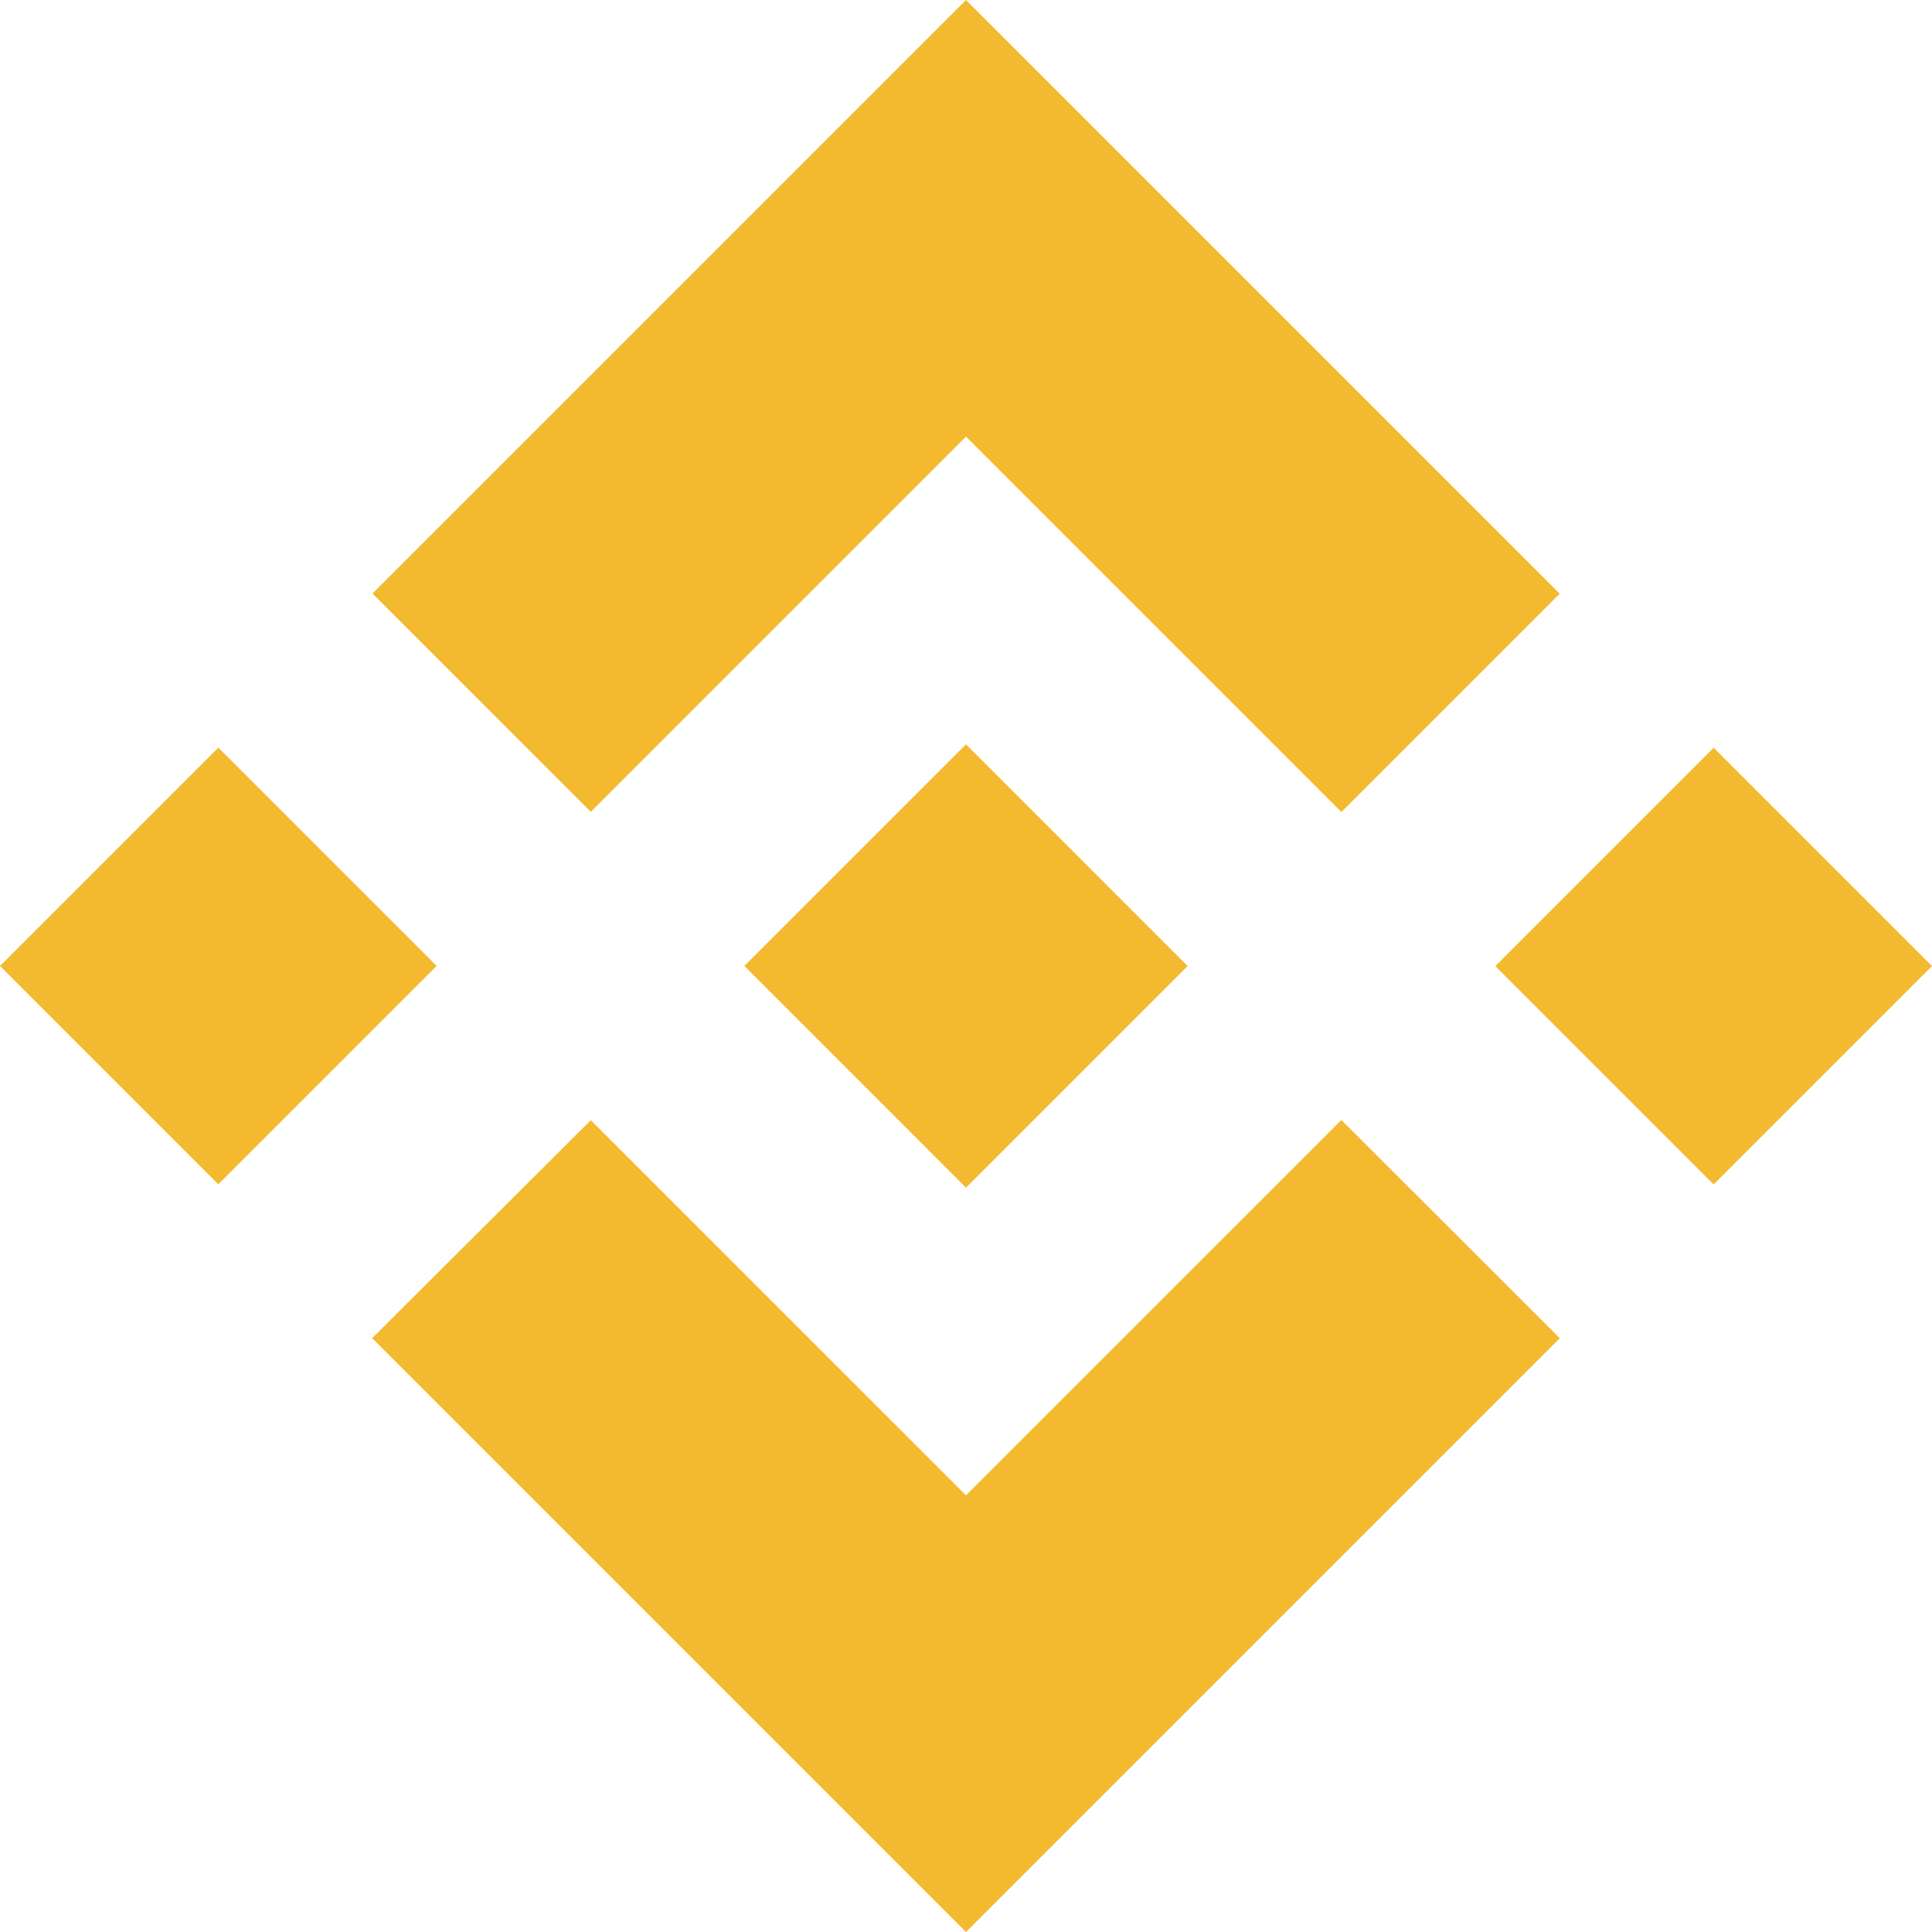
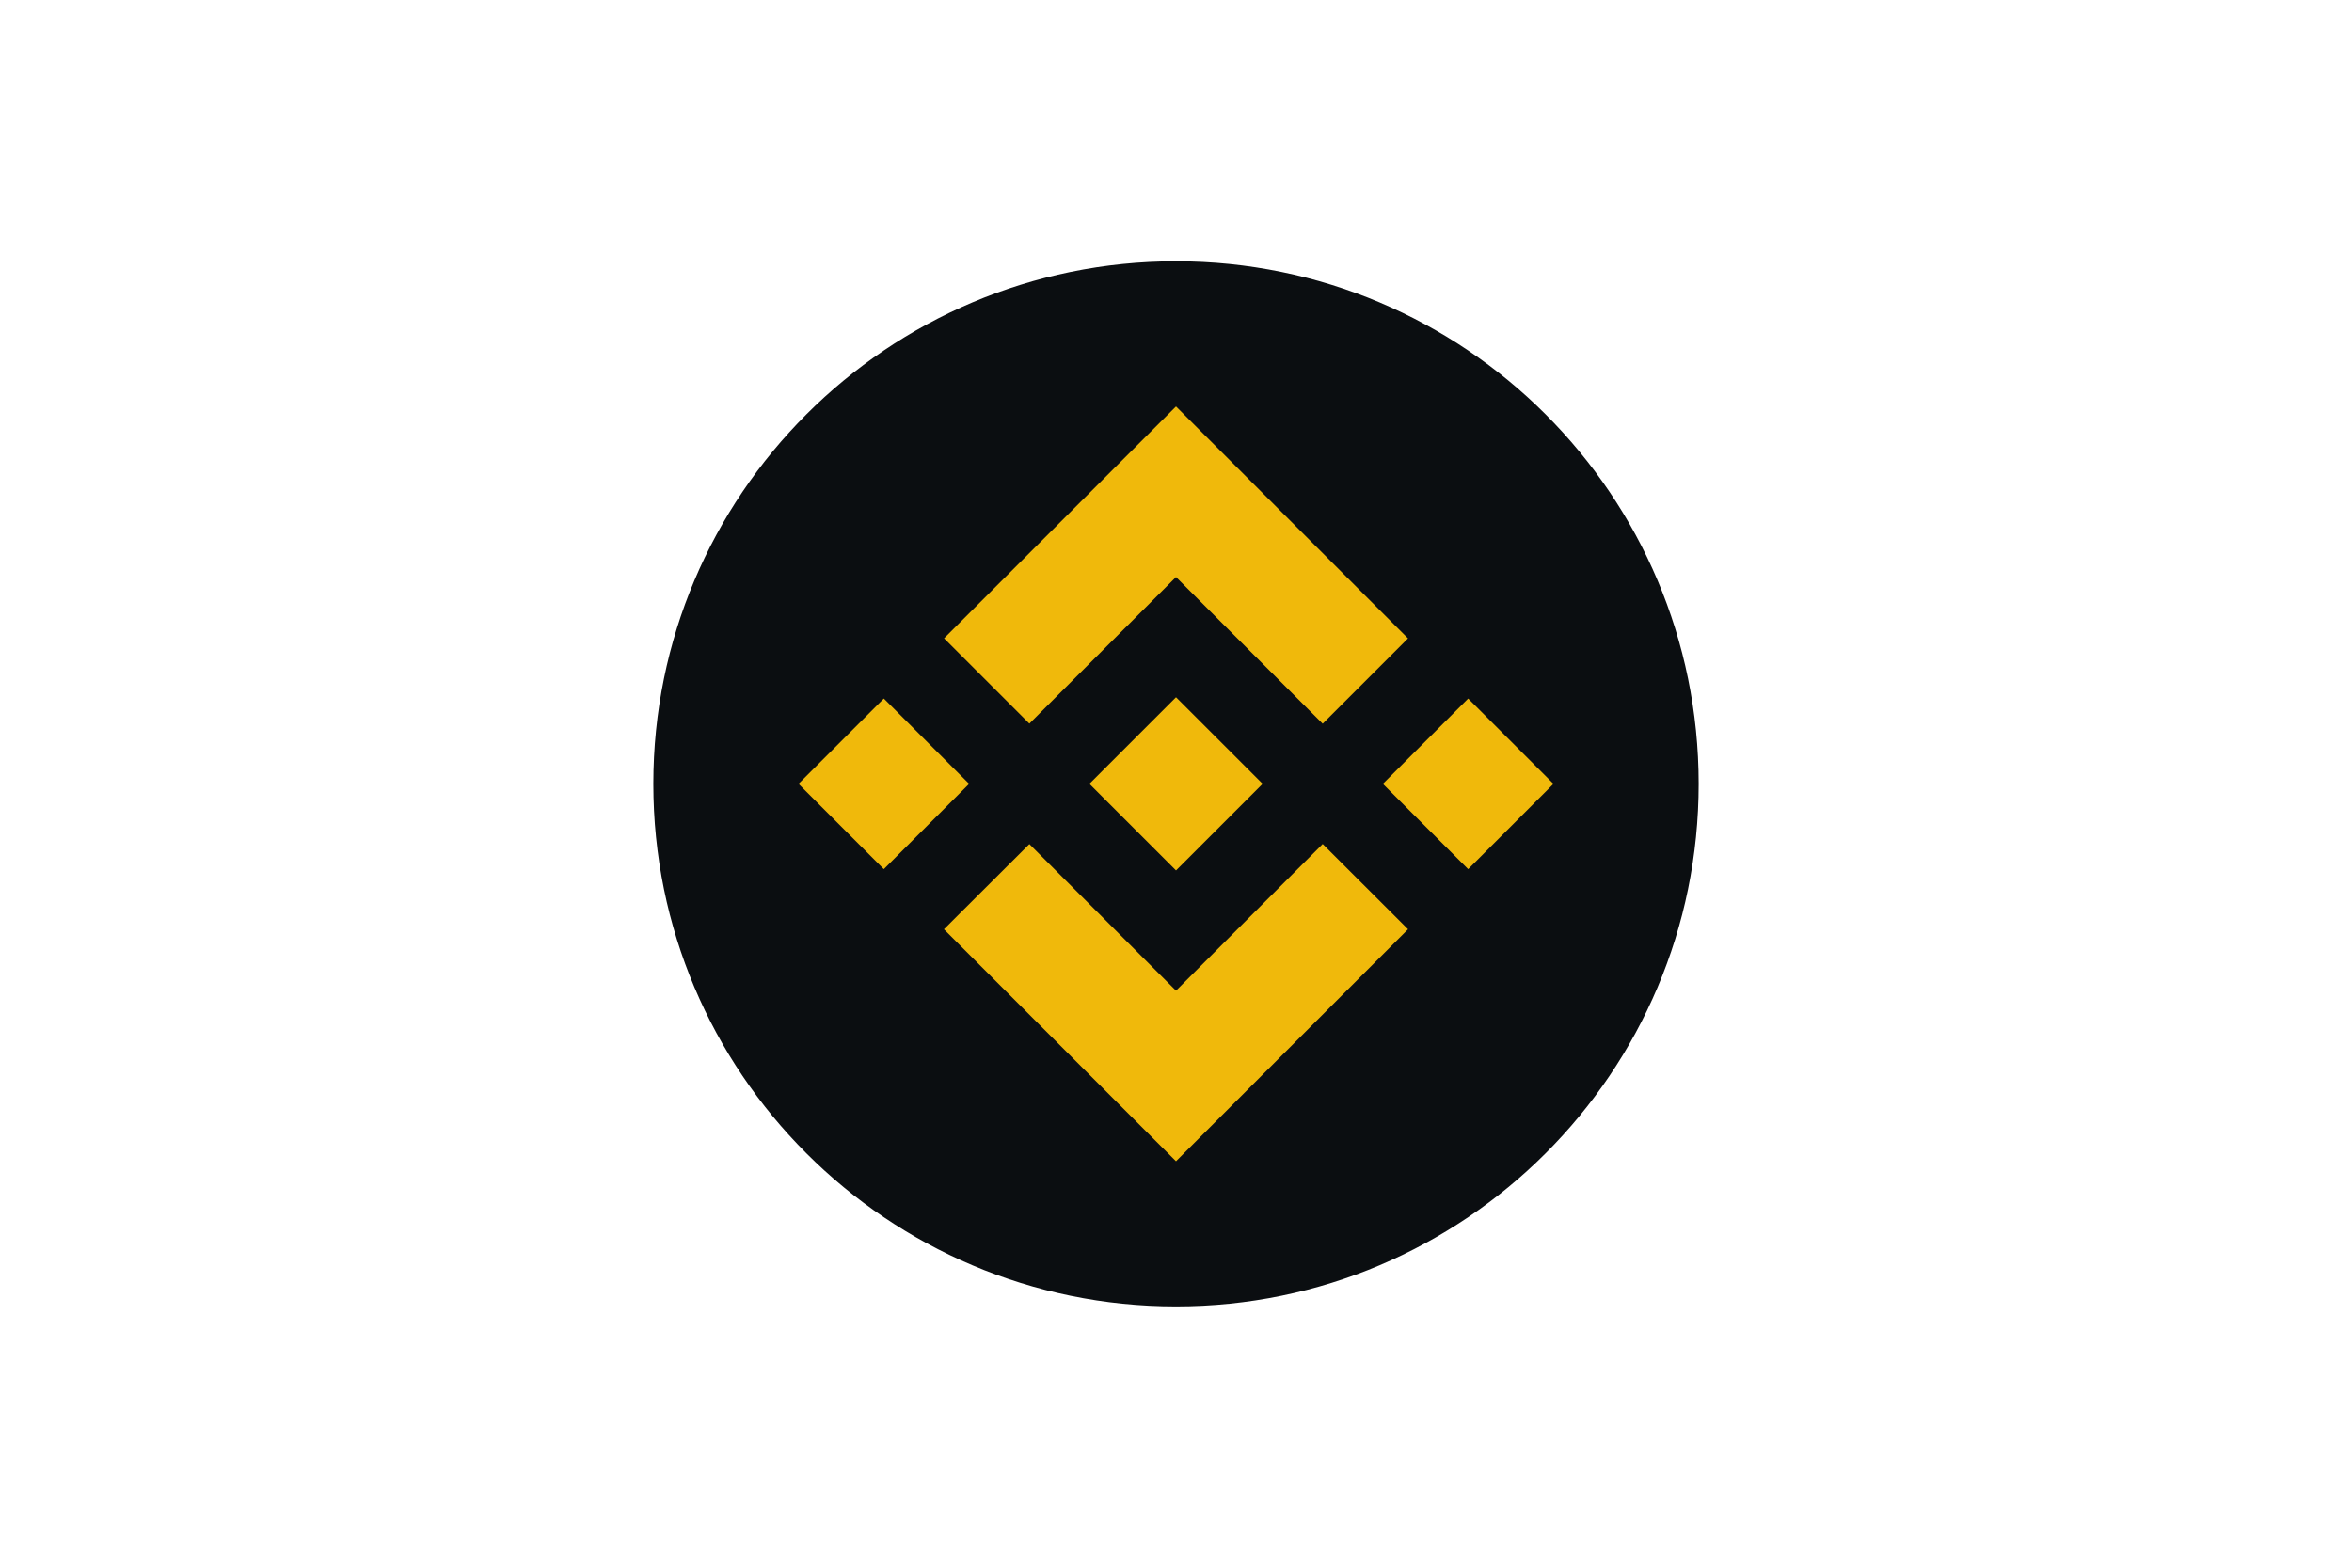
- <svg xmlns="http://www.w3.org/2000/svg" viewBox="0 0 2500.01 2500">
-   <defs>
-     <style>.cls-1{fill:#f3ba2f;}</style>
-   </defs>
-   <g id="Layer_2" data-name="Layer 2">
-     <g id="Layer_1-2" data-name="Layer 1">
-       <path class="cls-1" d="M764.48,1050.52,1250,565l485.75,485.73,282.5-282.5L1250,0,482,768l282.49,282.5M0,1250,282.51,967.45,565,1249.94,282.49,1532.45Zm764.48,199.51L1250,1935l485.74-485.72,282.65,282.35-.14.15L1250,2500,482,1732l-.4-.4,282.91-282.12M1935,1250.12l282.51-282.51L2500,1250.1,2217.5,1532.61Z" />
-       <path class="cls-1" d="M1536.52,1249.85h.12L1250,963.19,1038.13,1175h0l-24.34,24.35-50.2,50.21-.4.39.4.41L1250,1536.81l286.66-286.66.14-.16-.26-.14" />
-     </g>
-   </g>
+ <svg xmlns="http://www.w3.org/2000/svg" height="800" width="1200" fill="none" viewBox="-14.4 -24 124.8 144">
+   <circle fill="#0b0e11" r="48" cy="48" cx="48" />
+   <path fill="#f0b90b" d="M34.535 42.468l13.465-13.464 13.472 13.472 7.835-7.835-21.306-21.306-21.299 21.299zm-13.367-2.303l7.835 7.835-7.835 7.835-7.835-7.835zm13.367 13.368l13.465 13.464 13.471-13.471 7.839 7.831-.004.004-21.306 21.306-21.3-21.299-.011-.011zm48.132-5.532l-7.835 7.835-7.835-7.835 7.835-7.835z" />
+   <path fill="#f0b90b" d="M55.947 47.996h.004l-7.95-7.95-7.954 7.954.011.011 7.943 7.943 7.954-7.955z" />
</svg>
